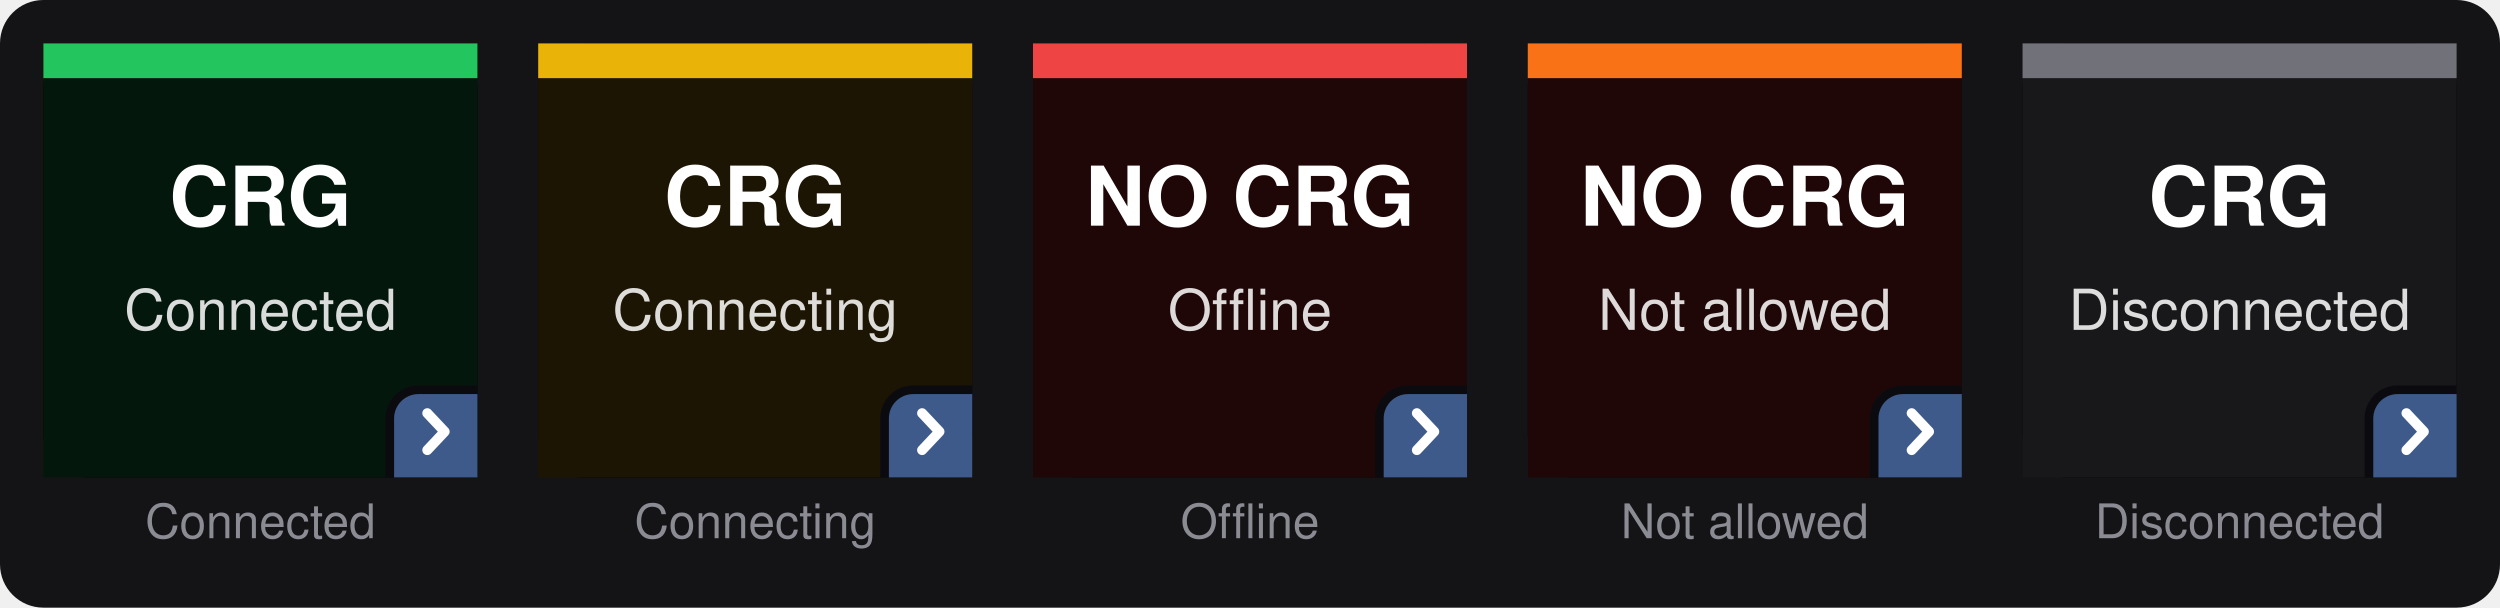
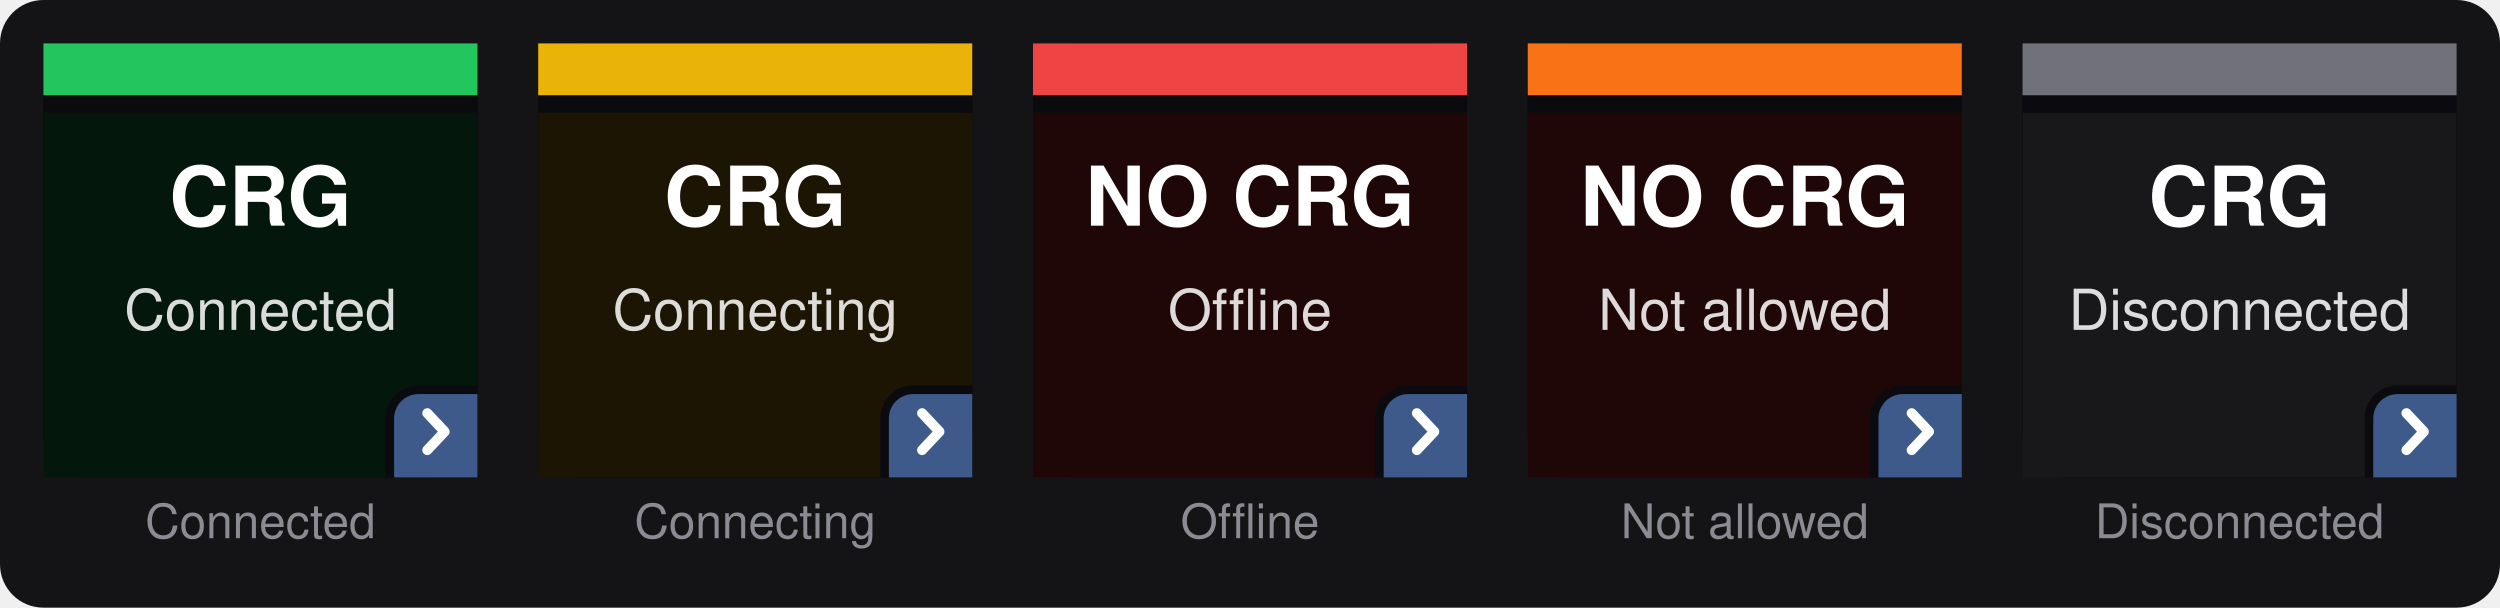
<svg xmlns="http://www.w3.org/2000/svg" viewBox="0 0 576 140" width="576" height="140" role="img" aria-label="Example buttons">
  <rect width="576" height="140" rx="10" fill="#141417" />
  <svg x="10" y="10" width="100" height="100" viewBox="0 0 100 100">
    <rect width="100" height="100" rx="10" fill="#000000" />
    <g clip-path="inset(0 round 10px)">
      <rect width="100" height="100" fill="#04170c" />
-       <rect width="100" height="8" fill="#22c55e" />
+       <rect width="100" height="12" fill="#22c55e" />
+       <rect y="12" width="100" height="4" fill="#0b0b0f" />
      <text x="50" y="42" fill="#ffffff" font-family="'Helvetica Neue', Helvetica, Arial, sans-serif" font-size="19" font-weight="700" text-anchor="middle">CRG</text>
      <text x="50" y="66" fill="#ffffff" font-family="'Helvetica Neue', Helvetica, Arial, sans-serif" font-size="13" font-weight="400" text-anchor="middle" opacity="0.85">Connected</text>
      <g transform="translate(100 0) scale(-1 1)">
        <path d="M 0 78.8 H 13.6 A 7.6 7.6 0 0 1 21.2 86.4 V 100 H 0 Z" fill="#0b0b0f" />
        <path d="M 0 80.8 H 13.6 A 5.6 5.6 0 0 1 19.2 86.4 V 100 H 0 Z" fill="#3d5a8a" />
      </g>
      <path d="M 88.45 85.2 L 92.45 89.45 L 88.45 93.7" fill="none" stroke="#ffffff" stroke-width="2.3" stroke-linecap="round" stroke-linejoin="round" />
    </g>
  </svg>
  <text x="60" y="124" font-family="'Helvetica Neue', Helvetica, Arial, sans-serif" font-size="11" font-weight="normal" fill="#8b8b93" text-anchor="middle">Connected</text>
  <svg x="124" y="10" width="100" height="100" viewBox="0 0 100 100">
    <rect width="100" height="100" rx="10" fill="#000000" />
    <g clip-path="inset(0 round 10px)">
      <rect width="100" height="100" fill="#1c1503" />
-       <rect width="100" height="8" fill="#eab308" />
+       <rect width="100" height="12" fill="#eab308" />
+       <rect y="12" width="100" height="4" fill="#0b0b0f" />
      <text x="50" y="42" fill="#ffffff" font-family="'Helvetica Neue', Helvetica, Arial, sans-serif" font-size="19" font-weight="700" text-anchor="middle">CRG</text>
      <text x="50" y="66" fill="#ffffff" font-family="'Helvetica Neue', Helvetica, Arial, sans-serif" font-size="13" font-weight="400" text-anchor="middle" opacity="0.85">Connecting</text>
      <g transform="translate(100 0) scale(-1 1)">
        <path d="M 0 78.8 H 13.6 A 7.6 7.6 0 0 1 21.2 86.4 V 100 H 0 Z" fill="#0b0b0f" />
        <path d="M 0 80.8 H 13.6 A 5.6 5.6 0 0 1 19.2 86.4 V 100 H 0 Z" fill="#3d5a8a" />
      </g>
      <path d="M 88.45 85.2 L 92.45 89.45 L 88.45 93.7" fill="none" stroke="#ffffff" stroke-width="2.3" stroke-linecap="round" stroke-linejoin="round" />
    </g>
  </svg>
  <text x="174" y="124" font-family="'Helvetica Neue', Helvetica, Arial, sans-serif" font-size="11" font-weight="normal" fill="#8b8b93" text-anchor="middle">Connecting</text>
  <svg x="238" y="10" width="100" height="100" viewBox="0 0 100 100">
    <rect width="100" height="100" rx="10" fill="#000000" />
    <g clip-path="inset(0 round 10px)">
      <rect width="100" height="100" fill="#1f0708" />
-       <rect width="100" height="8" fill="#ef4444" />
+       <rect width="100" height="12" fill="#ef4444" />
+       <rect y="12" width="100" height="4" fill="#0b0b0f" />
      <text x="50" y="42" fill="#ffffff" font-family="'Helvetica Neue', Helvetica, Arial, sans-serif" font-size="19" font-weight="700" text-anchor="middle">NO CRG</text>
      <text x="50" y="66" fill="#ffffff" font-family="'Helvetica Neue', Helvetica, Arial, sans-serif" font-size="13" font-weight="400" text-anchor="middle" opacity="0.85">Offline</text>
      <g transform="translate(100 0) scale(-1 1)">
        <path d="M 0 78.8 H 13.6 A 7.6 7.6 0 0 1 21.2 86.4 V 100 H 0 Z" fill="#0b0b0f" />
        <path d="M 0 80.8 H 13.6 A 5.6 5.6 0 0 1 19.2 86.4 V 100 H 0 Z" fill="#3d5a8a" />
      </g>
      <path d="M 88.45 85.2 L 92.45 89.45 L 88.45 93.7" fill="none" stroke="#ffffff" stroke-width="2.3" stroke-linecap="round" stroke-linejoin="round" />
    </g>
  </svg>
  <text x="288" y="124" font-family="'Helvetica Neue', Helvetica, Arial, sans-serif" font-size="11" font-weight="normal" fill="#8b8b93" text-anchor="middle">Offline</text>
  <svg x="352" y="10" width="100" height="100" viewBox="0 0 100 100">
    <rect width="100" height="100" rx="10" fill="#000000" />
    <g clip-path="inset(0 round 10px)">
      <rect width="100" height="100" fill="#1f0708" />
-       <rect width="100" height="8" fill="#f97316" />
+       <rect width="100" height="12" fill="#f97316" />
+       <rect y="12" width="100" height="4" fill="#0b0b0f" />
      <text x="50" y="42" fill="#ffffff" font-family="'Helvetica Neue', Helvetica, Arial, sans-serif" font-size="19" font-weight="700" text-anchor="middle">NO CRG</text>
      <text x="50" y="66" fill="#ffffff" font-family="'Helvetica Neue', Helvetica, Arial, sans-serif" font-size="13" font-weight="400" text-anchor="middle" opacity="0.85">Not allowed</text>
      <g transform="translate(100 0) scale(-1 1)">
        <path d="M 0 78.8 H 13.6 A 7.6 7.6 0 0 1 21.2 86.4 V 100 H 0 Z" fill="#0b0b0f" />
        <path d="M 0 80.8 H 13.6 A 5.6 5.6 0 0 1 19.2 86.4 V 100 H 0 Z" fill="#3d5a8a" />
      </g>
      <path d="M 88.45 85.2 L 92.45 89.45 L 88.45 93.7" fill="none" stroke="#ffffff" stroke-width="2.3" stroke-linecap="round" stroke-linejoin="round" />
    </g>
  </svg>
  <text x="402" y="124" font-family="'Helvetica Neue', Helvetica, Arial, sans-serif" font-size="11" font-weight="normal" fill="#8b8b93" text-anchor="middle">Not allowed</text>
  <svg x="466" y="10" width="100" height="100" viewBox="0 0 100 100">
    <rect width="100" height="100" rx="10" fill="#000000" />
    <g clip-path="inset(0 round 10px)">
      <rect width="100" height="100" fill="#18181b" />
-       <rect width="100" height="8" fill="#71717a" />
+       <rect width="100" height="12" fill="#71717a" />
+       <rect y="12" width="100" height="4" fill="#0b0b0f" />
      <text x="50" y="42" fill="#ffffff" font-family="'Helvetica Neue', Helvetica, Arial, sans-serif" font-size="19" font-weight="700" text-anchor="middle">CRG</text>
      <text x="50" y="66" fill="#ffffff" font-family="'Helvetica Neue', Helvetica, Arial, sans-serif" font-size="13" font-weight="400" text-anchor="middle" opacity="0.85">Disconnected</text>
      <g transform="translate(100 0) scale(-1 1)">
        <path d="M 0 78.8 H 13.6 A 7.6 7.6 0 0 1 21.2 86.4 V 100 H 0 Z" fill="#0b0b0f" />
        <path d="M 0 80.8 H 13.6 A 5.6 5.6 0 0 1 19.2 86.4 V 100 H 0 Z" fill="#3d5a8a" />
      </g>
      <path d="M 88.45 85.2 L 92.45 89.45 L 88.45 93.7" fill="none" stroke="#ffffff" stroke-width="2.3" stroke-linecap="round" stroke-linejoin="round" />
    </g>
  </svg>
  <text x="516" y="124" font-family="'Helvetica Neue', Helvetica, Arial, sans-serif" font-size="11" font-weight="normal" fill="#8b8b93" text-anchor="middle">Disconnected</text>
</svg>
